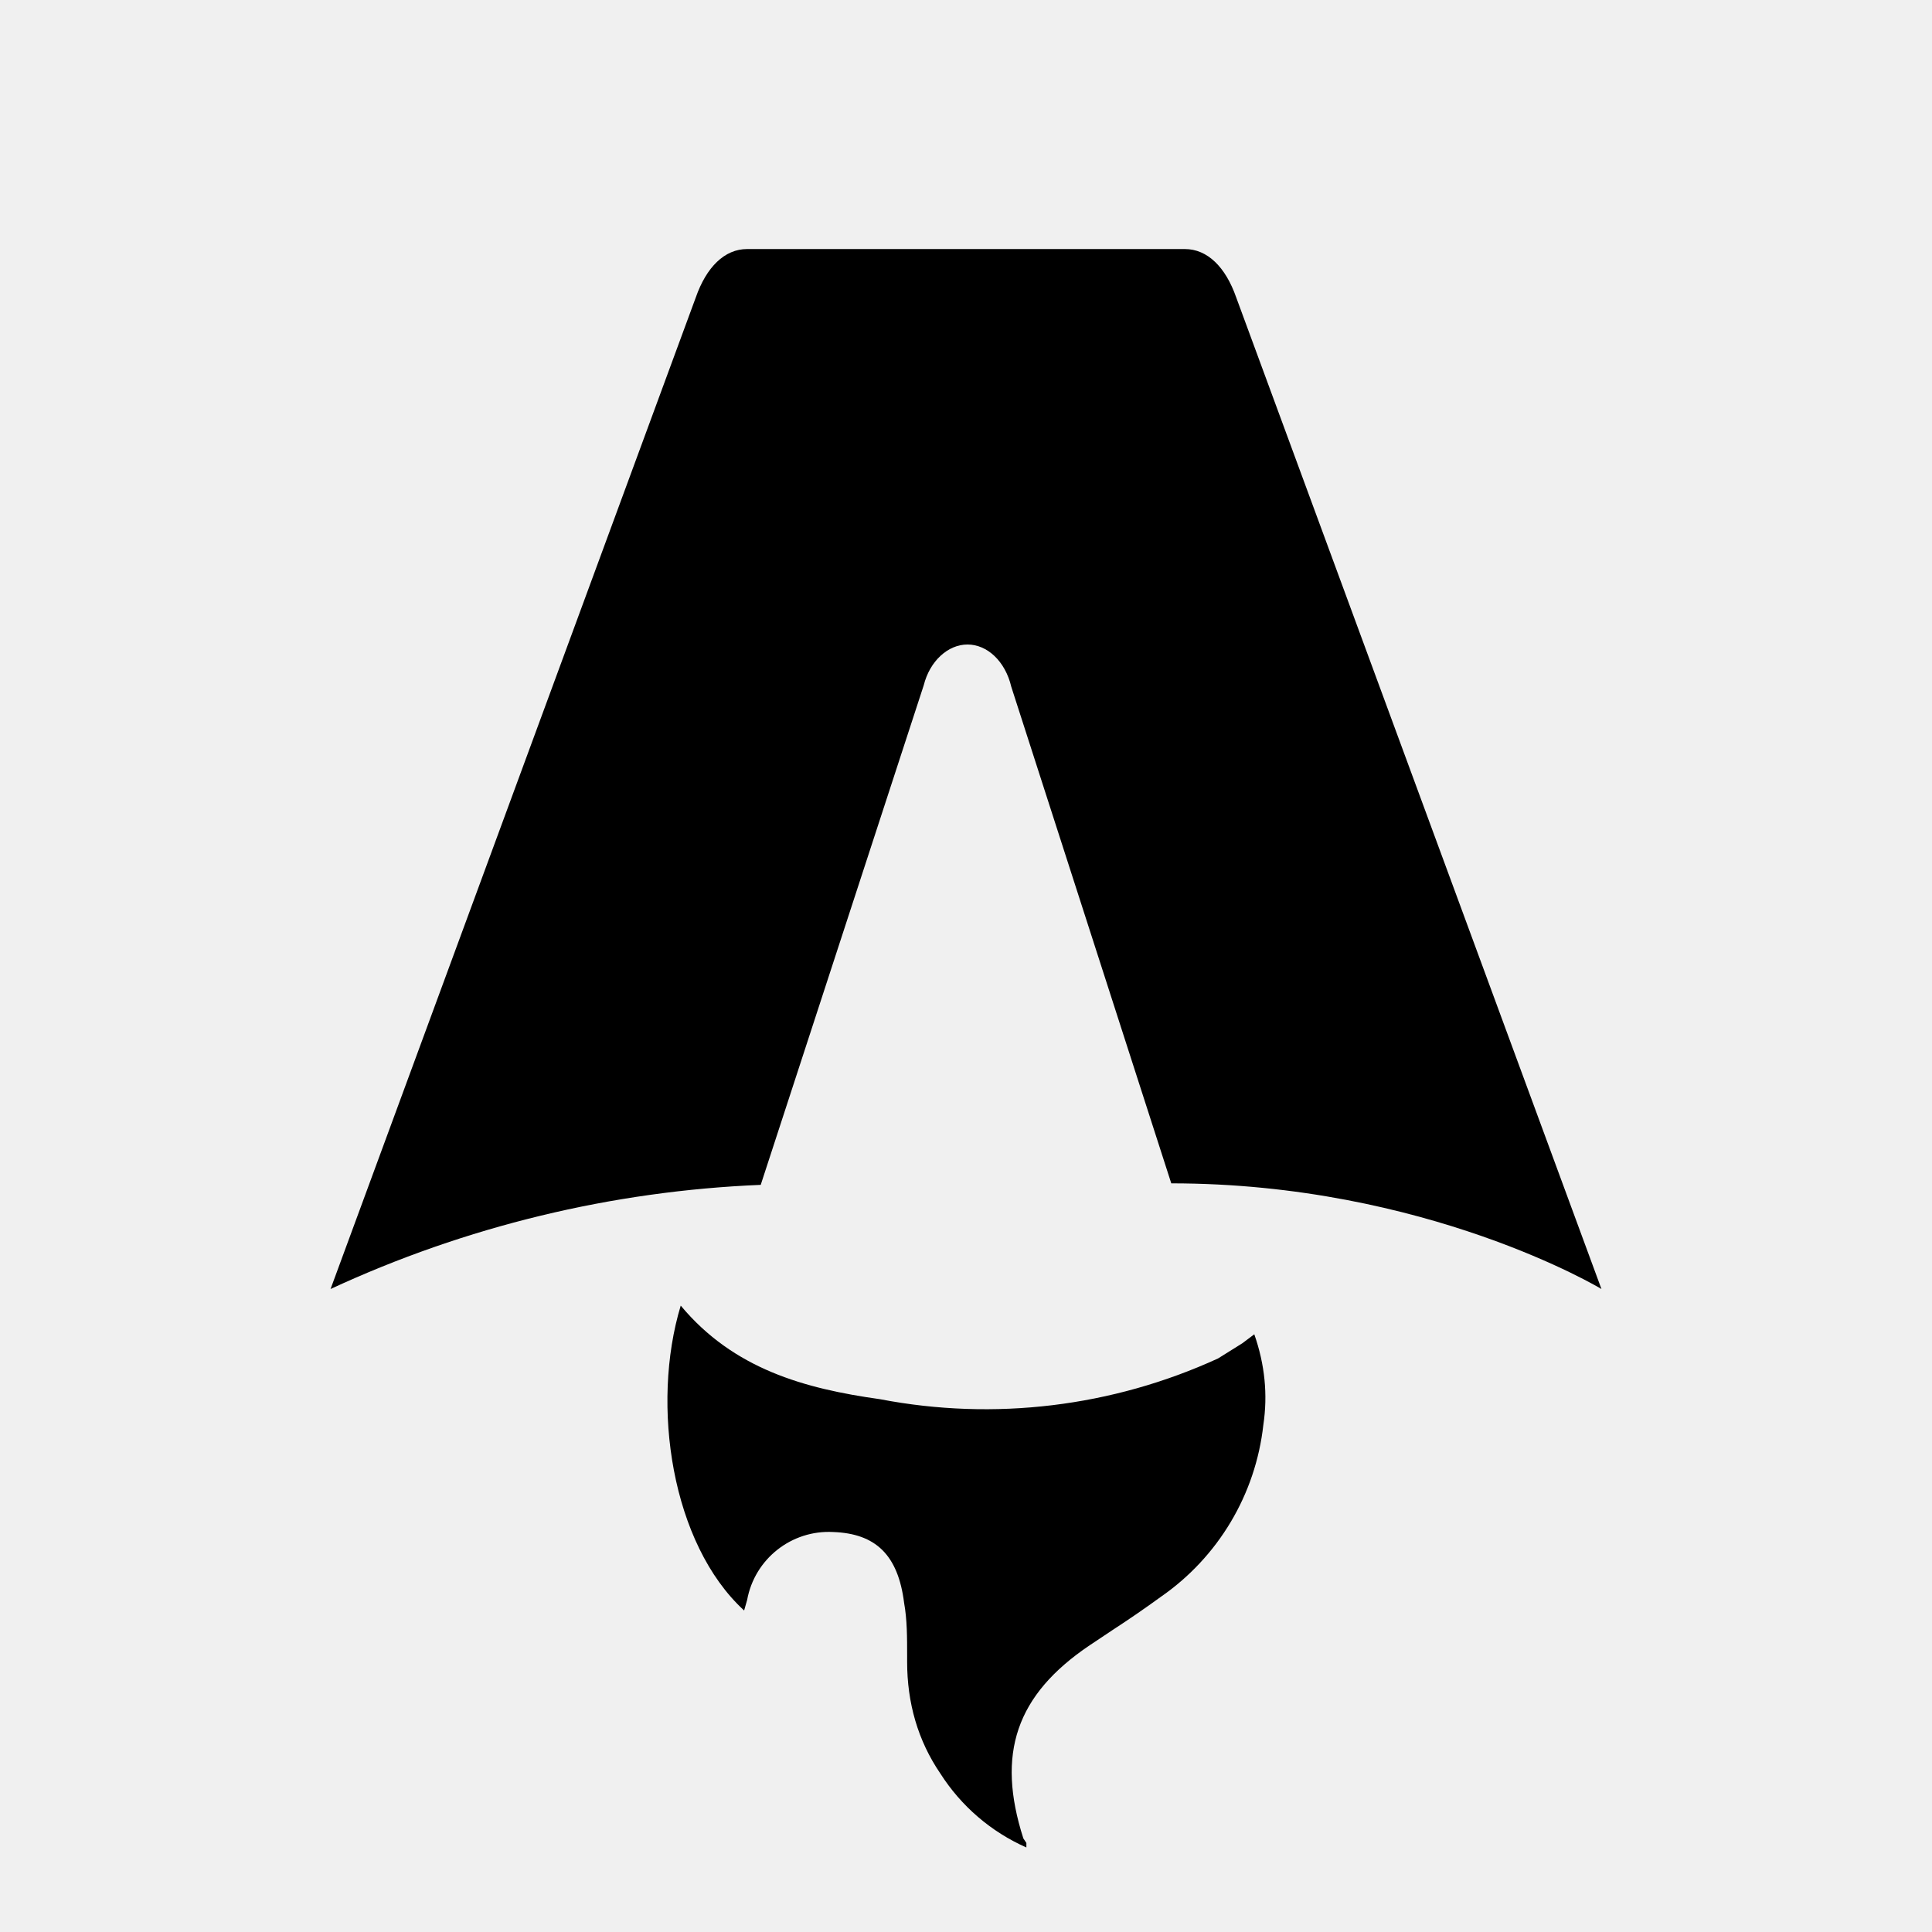
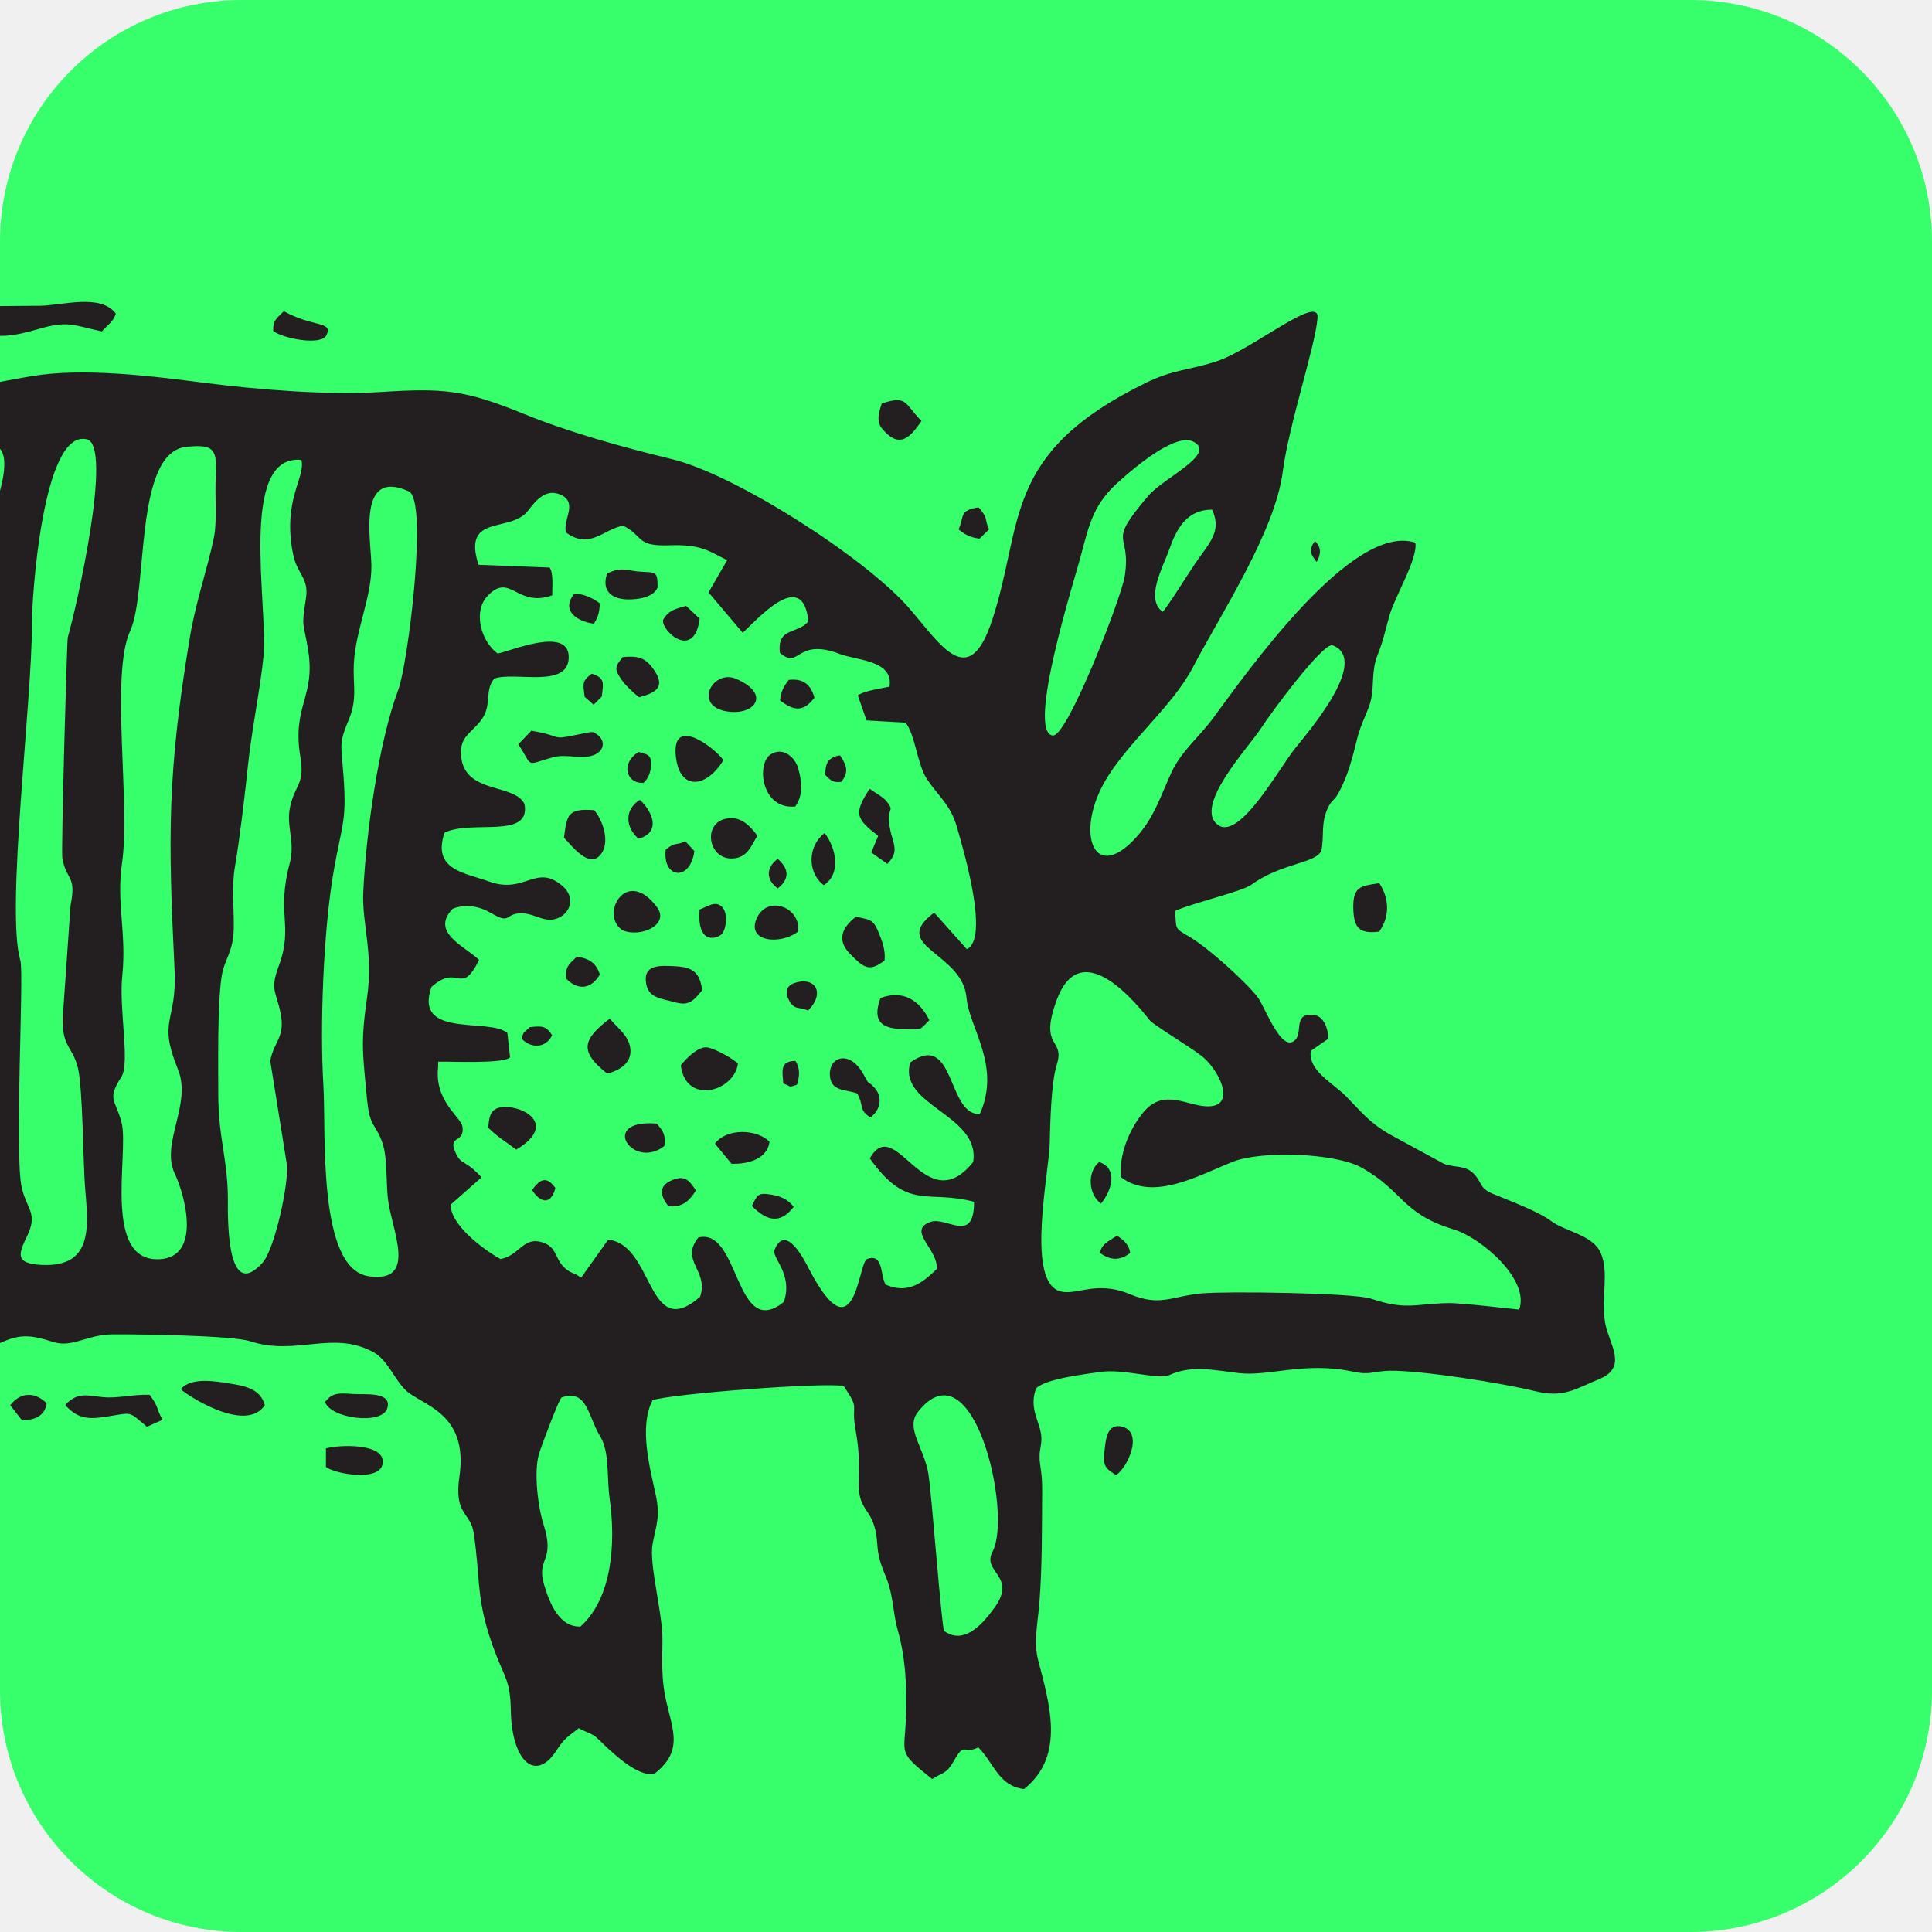
- <svg xmlns="http://www.w3.org/2000/svg" fill="none" viewBox="0 0 128 128">
-   <path d="M50.4 78.5a75.1 75.1 0 0 0-28.5 6.9l24.2-65.7c.7-2 1.9-3.2 3.4-3.2h29c1.5 0 2.7 1.2 3.4 3.2l24.2 65.7s-11.6-7-28.5-7L67 45.5c-.4-1.7-1.6-2.8-2.9-2.8-1.3 0-2.5 1.1-2.9 2.7L50.4 78.5Zm-1.1 28.2Zm-4.2-20.2c-2 6.6-.6 15.8 4.2 20.2a17.5 17.5 0 0 1 .2-.7 5.5 5.5 0 0 1 5.7-4.5c2.8.1 4.3 1.5 4.7 4.7.2 1.1.2 2.3.2 3.5v.4c0 2.7.7 5.2 2.2 7.4a13 13 0 0 0 5.7 4.9v-.3l-.2-.3c-1.8-5.6-.5-9.5 4.4-12.8l1.5-1a73 73 0 0 0 3.2-2.2 16 16 0 0 0 6.8-11.4c.3-2 .1-4-.6-6l-.8.6-1.6 1a37 37 0 0 1-22.4 2.7c-5-.7-9.7-2-13.2-6.2Z" />
-   <style>
-         path { fill: #000; }
-         @media (prefers-color-scheme: dark) {
-             path { fill: #FFF; }
-         }
-     </style>
+ <svg xmlns="http://www.w3.org/2000/svg" width="128" height="128" viewBox="0 0 128 128" fill="none">
+   <g clip-path="url(#clip0_235_2822)">
+     <rect width="128" height="128" rx="16" fill="#37FF6C" />
+     <path fill-rule="evenodd" clip-rule="evenodd" d="M-84.866 104.742C-85.874 105.074 -86.167 104.927 -86.803 104.273C-86.5 103.843 -85.404 103.062 -84.954 102.974C-84.592 103.57 -84.514 104.039 -84.866 104.732V104.742ZM-82.381 104.566C-82.86 103.98 -82.713 102.886 -82.625 102.134L-80.776 100.982C-78.575 102.916 -80.571 103.716 -81.128 104.146C-81.647 104.537 -81.725 104.781 -82.371 104.566H-82.381ZM-78.135 102.574L-78.575 100.064C-77.313 99.088 -76.305 98.072 -74.71 98.121C-74.612 98.96 -74.182 101.558 -74.661 102.3C-75.121 102.994 -77.528 102.974 -78.135 102.584V102.574ZM-70.532 95.162C-69.632 95.357 -67.862 94.79 -67.353 97.867C-66.873 100.806 -67.725 100.289 -69.916 101.158C-71.599 101.832 -72.127 99.459 -72.44 98.267C-72.665 97.398 -73.243 96.304 -71.521 95.367C-70.816 94.986 -70.963 95.064 -70.532 95.162ZM38.47 107.76C37.081 107.828 36.435 106.275 36.063 105.045C35.486 103.14 36.826 103.55 36.005 100.972C35.633 99.82 35.359 97.476 35.711 96.324C35.877 95.767 37.061 92.632 37.208 92.584C38.92 92.007 38.95 93.843 39.752 95.142C40.407 96.207 40.182 97.808 40.398 99.341C40.779 102.095 40.613 105.816 38.47 107.75V107.76ZM-67.059 93.951C-67.059 95.103 -66.629 95.24 -66.139 96.148C-65.239 97.818 -60.054 98.521 -60.406 96.06C-60.445 95.816 -61.13 94.722 -61.316 93.921C-61.512 93.072 -61.981 92.447 -62.774 92.251C-64.085 91.929 -66.228 93.218 -67.059 93.941V93.951ZM62.548 108.062C62.372 107.652 61.746 99.185 61.511 97.662C61.247 95.943 59.956 94.624 60.817 93.54C64.476 88.921 67.098 100.269 65.757 102.808C65.024 104.185 67.43 104.4 65.875 106.529C65.141 107.545 63.889 109.029 62.548 108.053V108.062ZM-12.279 91.88C-10.078 92.749 -10.322 98.99 -9.696 101.08C-9.412 102.037 -8.806 105.25 -8.894 106.099C-8.943 106.588 -11.898 108.99 -11.986 109.01C-14.294 109.517 -13.942 101.373 -14.246 99.556C-14.559 97.652 -14.539 96.5 -15.028 94.439C-15.547 92.261 -14.275 91.099 -12.289 91.89L-12.279 91.88ZM-33.217 92.378L-31.074 91.333C-30.878 91.724 -30.604 97.388 -30.418 98.746C-30.193 100.494 -29.518 104.283 -30.761 105.767L-35.212 104.517C-35.927 102.066 -36.24 102.613 -34.87 100.64C-34.224 99.713 -34.645 96.988 -35.036 95.904C-35.203 95.435 -36.338 91.763 -36.318 91.568C-36.24 90.679 -35.438 90.494 -34.498 90.669C-33.354 90.884 -33.755 91.499 -33.217 92.369V92.378ZM-57.177 87.037C-56.052 87.759 -50.847 96.304 -57.383 94.332C-63.38 92.525 -59.056 85.826 -57.177 87.037ZM-52.325 81.675C-54.917 80.865 -54.986 84.868 -54.33 86.441C-52.824 90.025 -53.792 88.882 -50.045 90.142C-45.955 91.519 -48.773 86.714 -48.861 86.167C-49.194 83.941 -50.153 82.359 -52.334 81.675H-52.325ZM74.279 78.003C76.412 79.605 79.406 77.876 81.656 76.978C83.564 76.216 88.446 76.382 90.188 77.349C93.006 78.911 92.82 80.386 96.303 81.45C98.172 82.017 101.371 84.81 100.647 86.763C100.608 86.773 96.861 86.314 95.912 86.333C93.661 86.392 93.152 86.812 90.834 86.04C89.66 85.65 81.216 85.542 79.641 85.689C77.528 85.884 76.901 86.587 74.847 85.738C72.499 84.761 71.178 85.972 70.082 85.493C68.027 84.585 69.495 77.681 69.544 75.806C69.583 74.419 69.632 71.753 70.013 70.542C70.591 68.726 68.8 69.536 70.013 66.245C71.481 62.28 74.671 65.679 76.187 67.612C76.393 67.876 78.848 69.37 79.582 69.936C80.707 70.796 81.94 73.208 80.13 73.296C78.741 73.364 77.146 72.007 75.747 73.696C74.788 74.859 74.132 76.519 74.26 78.013L74.279 78.003ZM88.28 42.748C90.824 43.735 86.587 48.588 85.785 49.604C84.748 50.903 82.126 55.678 80.707 54.663C79.005 53.442 82.762 49.477 83.554 48.237C84.122 47.338 87.674 42.514 88.29 42.758L88.28 42.748ZM-37.512 43.002C-37.316 42.748 -36.416 41.889 -36.103 41.635C-35.066 40.766 -35.496 40.756 -34.146 41.049C-33.989 43.061 -35.232 43.198 -35.927 44.751C-36.788 46.665 -37.404 46.665 -39.273 47.055L-39.987 46.294C-39.694 45.776 -37.981 43.627 -37.502 42.993L-37.512 43.002ZM12.347 29.604C14.235 29.408 14.392 29.799 14.294 31.635C14.226 32.846 14.392 34.506 14.177 35.58C13.756 37.66 12.993 39.78 12.592 42.143C11.075 51.245 11.134 55.415 11.564 64.224C11.741 67.778 10.42 67.485 11.789 70.845C12.729 73.15 10.625 75.737 11.574 77.749C12.288 79.253 13.325 83.257 10.606 83.423C6.751 83.667 8.551 76.421 8.062 74.409C7.68 72.847 7.044 72.896 8.042 71.343C8.629 70.425 7.866 66.821 8.101 64.644C8.394 61.841 7.7 59.8 8.081 57.202C8.659 53.286 7.299 44.682 8.619 41.811C9.842 39.145 8.844 29.975 12.347 29.604ZM79.191 37.319C78.868 37.787 77.263 40.346 77.029 40.532C75.845 39.682 77.068 37.533 77.449 36.45C77.939 35.043 78.614 33.764 80.306 33.764C80.981 35.229 80.091 35.99 79.191 37.319ZM46.943 39.243L48.176 37.114C46.943 36.508 46.493 36.049 44.292 36.127C42.129 36.205 42.638 35.502 41.288 34.828C40.016 35.033 39.087 36.44 37.511 35.287C37.228 34.535 38.304 33.354 37.208 32.807C36.181 32.299 35.515 33.149 34.977 33.842C33.803 35.346 30.614 33.998 31.7 37.416L36.406 37.602C36.69 37.934 36.572 38.969 36.592 39.438C34.224 40.297 33.813 37.875 32.297 39.487C31.357 40.473 31.807 42.416 32.962 43.295C33.676 43.208 37.776 41.391 37.678 43.608C37.59 45.62 34.116 44.477 32.747 44.956C32.042 45.815 32.678 46.733 31.797 47.817C31.122 48.637 30.408 48.872 30.555 50.17C30.849 52.622 34.097 51.889 34.752 53.276C35.183 55.63 31.23 54.282 29.449 55.171C28.618 57.661 30.809 57.817 32.404 58.403C34.782 59.272 35.525 57.163 37.296 58.725C38.03 59.37 37.883 60.337 37.11 60.757C36.2 61.255 35.545 60.561 34.654 60.513C33.412 60.444 33.911 61.303 32.57 60.513C31.778 60.044 30.878 59.858 29.988 60.21C28.491 61.792 30.799 62.681 31.739 63.599C30.516 66.069 30.398 63.774 28.588 65.386C27.375 68.833 32.453 67.397 33.617 68.442L33.793 70.054C33.343 70.493 29.851 70.317 29.029 70.337V70.669C28.755 72.974 30.555 73.989 30.643 74.663C30.79 75.806 29.586 75.142 30.222 76.45C30.604 77.222 30.77 76.773 31.905 78.003L29.87 79.8C29.782 81.089 32.013 82.788 33.157 83.413C34.459 83.189 34.674 81.792 36.093 82.368C37.13 82.788 36.65 83.911 38.196 84.448L38.499 84.654L40.29 82.134C43.352 82.437 42.853 88.98 46.385 85.913C46.972 84.165 45.025 83.531 46.268 81.987C49.037 81.304 48.675 88.863 51.933 86.255C52.559 84.39 51.111 83.335 51.316 82.808C52.05 80.972 53.332 83.56 53.616 84.107C56.639 89.888 56.835 83.843 57.422 83.423C58.576 82.974 58.302 84.585 58.684 85.113C60.063 85.708 61.022 85.113 62.059 84.077C62.186 82.779 60.034 81.519 61.658 80.952C62.724 80.581 64.534 82.466 64.534 79.624C61.472 78.794 60.122 80.278 57.627 76.743C59.359 73.696 61.296 80.943 64.476 76.987C64.965 73.833 59.457 73.257 60.308 70.386C63.292 68.276 62.744 73.911 64.916 73.804C66.344 70.601 64.212 68.12 64.035 66.108C63.771 63.061 58.86 62.729 61.893 60.464L64.055 62.886C65.581 62.173 63.81 56.235 63.4 54.8C62.979 53.315 62.177 52.768 61.404 51.606C60.778 50.659 60.631 48.657 59.995 47.876L57.412 47.729L56.834 46.079C57.226 45.766 58.39 45.61 58.928 45.493C59.222 43.745 56.756 43.754 55.66 43.334C52.706 42.202 52.999 44.418 51.669 43.246C51.483 41.547 52.794 42.045 53.557 41.176C53.195 37.475 50.035 41.215 49.203 41.918L46.953 39.262L46.943 39.243ZM-16.525 51.811C-15.586 53.296 -16.251 53.628 -16.613 55.073C-16.897 56.225 -16.3 57.485 -16.241 58.716C-16.163 60.464 -18.326 64.644 -18.316 65.063C-18.286 66.206 -16.985 66.274 -17.298 68.296C-17.582 70.093 -18.394 69.829 -19.049 70.972C-20.879 74.126 -13.874 82.193 -24.577 80.962C-27.297 80.65 -29.548 81.997 -31.73 81.031C-37.267 78.56 -45.084 83.111 -28.745 83.072C-25.507 83.072 -21.368 83.306 -18.169 83.765C-18.688 84.536 -20.879 86.353 -21.799 86.304C-22.533 86.265 -23.12 85.659 -24.059 85.464C-25.292 85.22 -25.614 85.679 -26.837 85.659C-28.98 85.62 -30.154 85.845 -32.365 85.454C-38.187 84.429 -43.108 87.115 -45.721 80.63C-46.444 78.833 -46.131 76.109 -46.415 75.63C-47.266 74.214 -48.832 74.136 -46.366 71.724L-44.047 71.45C-43.049 69.224 -46.141 69.37 -46.669 68.94C-47.824 67.495 -46.347 65.835 -44.879 65.405C-43.676 65.054 -41.504 67.007 -40.897 64.546C-41.093 61.714 -45.74 63.784 -44.595 60.337L-42.893 59.848C-42.668 56.508 -43.431 57.251 -39.889 57.026C-38.93 54.633 -41.924 55.786 -43.773 53.217L-41.239 51.401L-41.328 49.282C-38.999 47.28 -38.343 50.464 -35.359 47.397C-34.43 46.44 -33.608 43.833 -32.033 42.026L-29.694 42.797C-29.225 42.446 -29.176 41.635 -29.009 41.088C-30.595 39.956 -32.297 41.186 -32.581 38.92C-30.164 35.072 -25.918 40.014 -24.108 38.207C-24.372 36.606 -27.297 36.625 -25.996 35.327C-24.861 34.194 -22.611 34.936 -21.28 34.447C-19.94 33.959 -19.558 32.641 -17.602 32.504C-14.431 32.27 -17.102 34.828 -17.142 35.229C-15.713 36.908 -14.862 35.375 -14.529 39.692C-14.216 43.657 -16.848 42.065 -17.963 43.168C-18.756 45.112 -16.476 45.18 -15.801 46.059C-15.684 47.387 -17.533 50.18 -16.506 51.811H-16.525ZM24.342 73.013C24.489 74.673 24.968 74.546 25.36 75.796C25.673 76.782 25.575 78.335 25.702 79.439C25.927 81.45 27.737 85.034 24.43 84.556C21.006 84.058 21.612 74.986 21.427 71.939C21.182 67.964 21.427 61.606 22.111 57.69C22.669 54.497 23.021 54.419 22.718 50.913C22.581 49.292 22.493 49.135 23.119 47.651C23.687 46.294 23.374 45.395 23.442 43.979C23.55 41.752 24.645 39.506 24.606 37.436C24.567 35.688 23.667 31.01 27.082 32.553C28.383 33.139 27.023 44.018 26.387 45.698C25.076 49.194 24.244 55.268 24.068 59.096C23.97 61.245 24.753 63.1 24.313 66.128C23.863 69.233 24.058 69.917 24.332 73.013H24.342ZM-9.774 53.188C-10.058 51.44 -9.54 51.206 -9.285 49.731C-9.06 48.462 -9.735 47.602 -9.608 46.294C-9.5 45.19 -8.953 44.223 -8.688 43.178C-8.277 41.538 -9.236 41.42 -9.275 40.151C-9.295 39.36 -8.454 38.266 -8.15 37.367C-7.446 35.258 -6.526 32.817 -7.426 30.649C-9.099 30.57 -11.173 33.178 -11.271 34.78C-11.428 37.407 -10.704 39.809 -11.32 42.524C-12.034 45.639 -12.22 53.491 -12.426 57.143C-12.592 60.083 -11.898 61.938 -12.67 64.878C-13.189 66.86 -12.269 76.333 -12.455 80.103C-12.514 81.294 -14.138 86.138 -10.586 82.32C-7.798 79.331 -9.725 73.921 -9.559 72.603C-9.373 71.196 -9.07 70.767 -9.266 69.185C-9.403 68.071 -10.293 66.792 -10.136 66.05C-9.843 64.673 -8.786 65.102 -9.608 63.335C-10.342 61.782 -9.872 58.53 -9.461 56.821C-9.109 55.366 -9.559 54.565 -9.784 53.178L-9.774 53.188ZM-2.143 70.894C-2.319 72.886 -2.446 76.323 -2.28 78.286C-2.084 80.64 -1.253 84.253 -4.853 83.286C-6.898 82.74 -5.704 78.989 -5.998 77.017C-6.467 73.921 -5.567 59.848 -5.88 54.38C-6.252 47.993 -5.929 46.215 -5.088 40.063C-4.745 37.533 -3.924 36.391 -3.209 34.145C-2.798 32.846 -3.092 31.703 -2.818 30.58C-2.505 29.32 -0.802 29.106 -0.127 29.613C1.125 30.57 -0.861 34.731 -0.979 35.864C-1.213 38.315 -1.624 40.561 -1.84 42.788C-2.104 45.434 -1.546 47.387 -2.251 50.17C-2.896 52.739 -2.231 55.014 -2.828 57.553C-4.149 63.208 -1.311 61.509 -2.133 70.894H-2.143ZM20.272 39.623C19.959 41.664 20.086 41.078 20.409 43.032C20.928 46.186 19.333 46.733 19.9 50.151C20.204 51.987 19.548 51.958 19.225 53.432C18.932 54.751 19.577 55.766 19.196 57.192C18.296 60.542 19.45 61.343 18.472 63.989C17.875 65.591 18.286 65.63 18.589 67.124C18.912 68.745 18.139 68.989 17.904 70.288C17.904 70.317 18.902 76.46 19 77.124C19.166 78.306 18.208 82.759 17.396 83.657C14.911 86.421 15.106 80.308 15.096 79.341C15.077 76.734 14.46 75.415 14.46 72.417C14.46 70.395 14.402 66.733 14.666 64.809C14.842 63.491 15.458 63.179 15.488 61.479C15.507 60.122 15.331 58.764 15.566 57.417C15.879 55.59 16.221 52.71 16.417 50.805C16.681 48.305 17.229 45.737 17.454 43.52C17.787 40.219 15.762 30.043 19.969 30.473C20.262 31.645 18.687 33.119 19.421 36.733C19.685 38.041 20.477 38.305 20.272 39.623ZM5.146 70.708C4.823 69.37 4.129 69.38 4.148 67.534L4.676 59.966C5.078 58.003 4.412 58.364 4.129 56.88C4.041 56.44 4.432 42.436 4.491 42.221C4.999 40.502 7.524 29.526 5.753 29.106C2.808 28.393 2.094 39.78 2.113 41.391C2.142 46.303 0.362 60.366 1.35 63.638C1.604 64.477 0.939 76.597 1.448 78.716C1.79 80.142 2.524 80.396 1.79 81.909C1.223 83.081 0.978 83.716 2.759 83.804C6.32 83.98 5.811 81.021 5.626 78.53C5.498 76.792 5.489 72.124 5.156 70.708H5.146ZM69.759 48.725C70.718 48.833 74.299 39.575 74.514 38.188C74.993 35.141 73.203 36.215 76.079 32.846C77.087 31.654 80.619 30.092 79.083 29.272C77.87 28.627 75.072 31.069 74.201 31.84C72.479 33.354 72.195 34.584 71.599 36.86C71.217 38.315 67.969 48.54 69.759 48.735V48.725ZM-77.763 107.33C-76.432 106.851 -75.6 106.783 -74.221 106.187C-73.634 105.933 -73.086 105.855 -72.489 105.67C-71.844 105.474 -71.393 105.133 -70.787 104.937C-70.161 104.742 -69.583 104.752 -68.938 104.527C-68.243 104.283 -67.92 104.029 -67.137 103.902C-64.868 103.541 -65.689 103.951 -63.605 102.935C-63.018 102.652 -60.631 101.783 -60.338 101.529C-59.584 100.894 -58.381 100.064 -57.412 99.781C-56.434 99.488 -56.698 99.576 -55.886 99.058C-55.211 98.638 -54.81 98.775 -54.144 98.375L-49.928 95.835C-49.027 95.435 -45.593 93.912 -44.869 93.785C-44.145 93.668 -43.509 93.658 -42.785 93.619C-41.562 93.54 -42.061 93.355 -41.2 92.788C-39.899 93.003 -39.938 93.902 -39.752 95.064C-39.557 96.285 -39.243 97.173 -39.028 98.326C-38.578 100.777 -38.666 102.652 -37.942 105.201L-36.905 111.949C-36.905 113.219 -37.023 114.596 -36.788 115.816C-36.621 116.695 -36.739 116.5 -36.113 117.047C-35.389 117.682 -34.087 119.547 -32.737 117.144C-32.473 116.686 -32.444 116.187 -32.268 115.709C-31.798 114.469 -31.035 112.271 -29.332 113.033C-28.256 113.521 -28.481 115.064 -28.393 116.08C-28.305 117.008 -27.855 118.189 -26.73 118.131C-25.644 118.082 -24.294 118.033 -24.274 116.607C-24.255 115.728 -24.587 114.195 -24.949 113.326C-25.38 112.262 -25.448 111.148 -25.644 110.035C-26.495 105.211 -25.722 100.191 -26.789 95.425C-27.121 93.96 -27.376 94.175 -26.446 92.798C-26.231 92.486 -24.744 90.972 -24.44 90.816C-23.942 90.562 -21.231 90.533 -20.674 90.699C-19.656 91.001 -19.793 92.701 -19.588 93.589C-19.079 95.718 -18.57 97.838 -18.179 99.976C-17.973 101.08 -17.582 101.949 -17.406 103.179C-17.005 105.972 -17.054 104.566 -16.496 106.256C-15.938 107.945 -15.39 111.207 -15.244 112.965C-15.136 114.273 -14.754 114.976 -14.48 116.187C-14.304 116.988 -14.099 118.873 -12.798 118.521C-11.536 118.18 -10.616 114.068 -9.207 115.601L-5.646 119C-4.334 118.414 -4.158 118.521 -3.963 116.783C-3.806 115.338 -3.855 114.918 -4.295 113.473C-5.225 110.367 -4.54 108.98 -4.863 106.08C-4.99 104.908 -5.088 103.629 -5.225 102.466C-5.362 101.353 -5.646 100.211 -5.802 99.068C-6.164 96.48 -5.949 94.703 -6.761 92.056C-5.381 90.171 -2.339 90.162 -0.294 89.126C1.213 88.365 1.927 88.394 3.532 88.912C4.804 89.312 5.733 88.423 7.475 88.404C9.079 88.394 15.4 88.472 16.574 88.863C19.626 89.859 21.994 88.121 24.704 89.566C25.683 90.083 26.093 91.333 26.857 92.085C27.884 93.111 31.064 93.531 30.438 97.828C30.066 100.396 31.171 100.152 31.387 101.578C31.866 104.791 31.484 106.08 32.864 109.625C33.471 111.187 33.813 111.441 33.842 113.316C33.901 116.656 35.457 118.131 36.856 115.992C37.423 115.123 37.55 115.133 38.343 114.498C38.793 114.762 39.194 114.801 39.595 115.182C40.417 115.982 42.286 117.838 43.382 117.496C45.466 115.865 44.399 114.332 44.027 112.144C43.822 110.943 43.881 109.879 43.89 108.658C43.9 106.822 42.99 103.648 43.235 102.3C43.47 101.031 43.754 100.513 43.45 99.068C43.059 97.232 42.315 94.537 43.235 92.769C44.399 92.349 54.721 91.558 55.905 91.832C57.03 93.54 56.355 92.867 56.678 94.693C56.942 96.207 56.913 96.773 56.893 98.277C56.874 100.005 57.647 99.908 57.989 101.343C58.155 102.047 58.077 102.447 58.243 103.17C58.39 103.795 58.576 104.146 58.782 104.703C59.193 105.826 59.163 106.89 59.476 107.994C60.005 109.879 60.083 111.715 60.024 113.687C59.946 116.314 59.408 115.982 61.756 117.867C62.539 117.369 62.685 117.555 63.194 116.666C63.957 115.328 63.781 116.275 64.818 115.768C65.904 116.881 66.149 118.316 67.841 118.531C70.62 116.334 69.514 112.828 68.771 109.957C68.468 108.775 68.771 107.379 68.859 106.217C69.055 103.765 69.025 101.275 69.045 98.785C69.045 97.994 69.016 97.75 68.908 97.007C68.79 96.148 68.996 95.914 68.996 95.318C68.996 94.283 68.115 93.394 68.644 91.988C69.27 91.343 71.902 91.04 72.919 90.894C74.426 90.669 76.764 91.431 77.459 91.109C78.946 90.415 80.463 90.787 82.077 90.972C84.073 91.207 86.441 90.191 89.63 90.874C90.824 91.128 90.961 90.835 92.096 90.816C94.17 90.787 99.59 91.646 101.684 92.163C103.563 92.632 104.306 92.056 105.989 91.353C107.877 90.562 106.586 89.009 106.351 87.681C106.048 86.001 106.635 84.282 106.038 82.984C105.5 81.802 103.68 81.587 102.76 80.894C101.929 80.269 100.011 79.546 98.984 79.126C97.996 78.726 98.25 78.442 97.692 77.817C97.115 77.163 96.391 77.388 95.647 77.095L92.057 75.142C90.707 74.36 90.227 73.696 89.19 72.642C88.319 71.753 86.656 70.942 86.842 69.624L88.006 68.814C88.016 68.218 87.713 67.339 87.096 67.251C85.658 67.046 86.323 68.335 85.834 68.872C84.914 69.878 83.809 66.684 83.32 66.059C82.508 65.014 80.013 62.768 78.819 62.075C77.723 61.44 77.978 61.567 77.841 60.356C78.956 59.848 82.292 59.057 82.889 58.628C84.934 57.143 87.165 57.231 87.546 56.352C87.742 55.395 87.488 54.546 87.987 53.501C88.212 53.022 88.397 53.042 88.642 52.602C89.288 51.479 89.62 50.151 89.933 48.872C90.168 47.924 90.697 47.026 90.844 46.313C91.039 45.385 90.863 44.428 91.254 43.432C91.704 42.289 91.734 41.889 92.057 40.776C92.419 39.506 93.955 36.996 93.769 35.952C89.562 34.575 82.508 44.702 80.345 47.612C79.416 48.862 78.271 49.76 77.616 51.167C76.862 52.788 76.461 54.223 75.179 55.581C72.362 58.579 71.188 54.975 73.369 51.489C74.954 48.959 77.704 46.743 79.025 44.223C80.923 40.61 84.464 35.229 84.983 31.274C85.394 28.1 87.155 22.904 87.292 21.049C87.409 19.457 82.997 23.139 80.629 23.93C78.868 24.516 77.753 24.467 75.933 25.356C66.344 30.043 67.851 34.643 65.738 41.069C64.172 45.844 62.343 42.719 60.22 40.278C57.343 36.967 48.724 31.43 44.497 30.414C41.278 29.633 37.727 28.656 34.664 27.406C30.79 25.824 29.4 25.707 25.223 25.971C21.71 26.195 17.082 25.815 13.55 25.365C10.067 24.916 5.518 24.34 2.074 24.926C-3.063 25.795 -3.659 26.313 -9.363 26.43C-13.884 26.518 -16.33 27.582 -20.546 28.256C-25.38 29.027 -25.859 29.057 -30.017 31.606C-32.757 33.285 -35.193 34.614 -37.522 36.918C-44.683 44.018 -44.272 42.153 -48.078 52.163C-49.331 55.454 -50.241 58.803 -50.759 62.29C-51.62 68.14 -52.491 68.247 -53.342 72.339C-54.105 76.03 -53.743 78.394 -57.539 80.445C-61.561 82.622 -61.551 83.423 -64.545 86.421C-66.883 88.765 -69.74 89.537 -72.421 91.373C-81.657 97.701 -77.547 96.08 -88.799 100.64C-92.761 102.242 -93.955 102.447 -96 106.431C-92.429 109.791 -90.061 109.361 -85.433 108.853C-83.888 108.687 -83.046 108.199 -81.657 107.955C-80.111 107.681 -79.367 107.935 -77.753 107.359L-77.763 107.33ZM-65.582 105.299C-66.423 105.777 -67.206 105.65 -68.077 105.924C-69.016 106.217 -69.221 106.568 -70.366 106.754C-71.697 106.969 -71.57 107.398 -72.558 107.681C-73.076 107.838 -73.291 107.74 -73.82 107.984C-74.338 108.228 -74.201 108.375 -74.73 108.629C-75.317 108.902 -76.207 109.107 -77.009 109.469C-77.831 109.84 -78.731 109.732 -79.592 110.006C-80.082 110.162 -81.265 110.943 -81.588 111.305L-81.07 111.92C-79.778 111.666 -79.954 111.724 -78.751 111.197C-77.763 110.758 -77.215 111.07 -76.276 110.553C-74.25 109.449 -75.16 110.162 -73.986 109.722C-72.978 109.342 -73.34 108.971 -71.765 108.834C-70.258 108.697 -70.572 108.443 -69.437 108.043C-68.311 107.652 -68.321 107.945 -67.118 107.232C-66.139 106.646 -65.435 106.929 -64.555 106.685C-64.124 106.558 -63.508 105.963 -63.331 105.65C-63.009 105.074 -63.331 105.65 -63.224 105.142C-63.987 104.498 -64.848 104.869 -65.601 105.299H-65.582ZM-44.409 96.949C-45.075 96.265 -45.74 96.578 -46.581 96.754C-48.147 97.095 -50.006 98.58 -50.231 98.658C-51.18 99.009 -51.151 98.589 -52.217 99.273C-53.147 99.869 -53.469 99.537 -54.438 99.83C-55.446 100.132 -54.849 100.328 -56.258 100.611C-57.745 100.904 -57.148 101.099 -58.068 101.578C-58.714 101.91 -59.516 101.675 -59.985 102.261C-59.496 103.004 -58.714 102.906 -57.784 102.73C-56.815 102.554 -54.751 101.412 -54.017 100.953C-53.352 100.533 -52.667 100.757 -51.904 100.289C-50.642 99.517 -51.268 99.82 -49.771 99.654C-48.685 99.537 -48.842 99.107 -47.873 98.775C-46.924 98.453 -44.644 98.218 -44.429 96.959L-44.409 96.949ZM7.68 20.775C7.484 21.352 7.171 21.479 6.751 21.957C4.853 21.557 4.54 21.205 2.475 21.82C1.233 22.182 -0.548 22.611 -1.673 21.752C-0.959 20.062 -2.299 20.316 2.632 20.258C4.138 20.238 6.672 19.428 7.68 20.785V20.775ZM-32.59 59.468C-32.972 58.686 -32.463 58.53 -33.041 57.573C-33.373 57.007 -33.794 56.694 -34.166 56.235C-35.105 56.733 -35.712 56.235 -35.995 58.003C-36.308 59.878 -35.506 62.309 -32.59 59.458V59.468ZM-36.083 67.3C-35.829 67.124 -35.623 66.968 -35.389 66.733C-34.322 65.62 -34.44 66.421 -33.138 65.864C-30.418 64.702 -32.003 62.407 -33.901 63.716C-34.361 64.038 -34.097 63.774 -34.43 64.224C-35.946 66.255 -36.807 65.005 -37.032 66.782L-36.074 67.29L-36.083 67.3ZM-59.477 76.265C-60.122 76.187 -60.161 76.196 -60.621 75.728C-58.674 72.925 -58.85 71.255 -57.353 71.118C-56.179 72.905 -58.087 74.888 -59.477 76.265ZM-30.996 28.725C-31.632 28.363 -32.326 28.188 -33.089 28.539C-33.569 28.764 -33.5 28.842 -33.804 29.047C-35.858 30.463 -36.719 30.473 -36.729 32.192C-35.545 32.739 -35.164 30.932 -33.853 30.561C-33.627 30.492 -31.446 30.365 -31.006 28.725H-30.996ZM17.552 93.091C16.261 95.054 12.181 92.3 11.985 92.037C12.66 91.207 14.363 91.529 15.175 91.656C16.173 91.812 17.249 91.988 17.542 93.091H17.552ZM10.772 94.068L9.735 94.527C8.502 93.511 8.835 93.57 7.201 93.834C5.997 94.029 5.205 94.087 4.324 93.091C5.107 92.203 5.802 92.466 6.809 92.564C7.817 92.662 8.727 92.378 9.911 92.408C10.566 93.277 10.312 93.257 10.772 94.068ZM34.331 49.321L35.202 48.413C37.355 48.774 36.455 49.038 38.089 48.706C39.38 48.442 39.243 48.442 39.566 48.667C40.016 48.979 40.075 49.536 39.625 49.868C38.861 50.444 37.609 49.897 36.631 50.17C34.733 50.708 35.359 50.864 34.341 49.311L34.331 49.321ZM-21.427 42.231C-22.278 41.166 -25.125 41.469 -25.38 41.596C-26.534 42.211 -26.211 44.106 -24.91 44.487C-24.206 43.891 -24.48 43.208 -23.482 42.973C-22.435 42.729 -22.229 43.227 -21.427 42.221V42.231ZM-17.347 37.944C-18.198 37.299 -19.764 37.533 -20.801 37.495C-21.867 37.455 -23.12 38.032 -22.043 39.34C-21.134 39.643 -20.889 38.608 -19.597 38.637C-19.059 39.194 -19.049 39.711 -18.071 39.418C-17.396 39.213 -17.298 38.539 -17.347 37.944ZM-35.027 53.432C-33.236 51.118 -36.66 50.444 -38.608 52.319C-38.255 53.042 -38.324 53.559 -37.345 53.706C-37.228 53.725 -35.457 53.481 -35.036 53.432H-35.027ZM48.89 70.464C48.655 72.31 45.436 73.247 45.104 70.581C45.475 70.112 46.229 69.341 46.826 69.39C47.276 69.429 48.469 70.064 48.89 70.464ZM46.522 65.6C45.877 66.411 45.583 66.645 44.673 66.391C43.744 66.128 42.853 66.128 42.785 64.956C42.716 63.882 43.793 63.97 44.771 64.018C45.906 64.087 46.366 64.429 46.522 65.61V65.6ZM52.706 53.432C50.446 53.667 50.113 50.649 51.023 50.005C51.815 49.448 52.667 50.122 52.882 50.903C53.126 51.762 53.224 52.69 52.696 53.422L52.706 53.432ZM40.241 71.138C38.353 69.653 38.597 68.862 40.398 67.485C40.887 68.091 41.65 68.589 41.758 69.448C41.885 70.405 41.082 70.903 40.241 71.128V71.138ZM37.365 55.503C37.56 53.999 37.59 53.54 39.37 53.676C39.957 54.38 40.447 55.835 39.781 56.636C39.018 57.563 37.893 56.04 37.365 55.503ZM58.605 63.638C57.578 64.429 57.206 64.097 56.336 63.218C55.386 62.261 55.807 61.44 56.717 60.727C57.49 60.942 57.823 60.815 58.185 61.714C58.449 62.349 58.674 62.934 58.605 63.638ZM47.931 50.356C46.845 52.163 45.055 52.465 44.781 50.151C44.458 47.397 47.207 49.409 47.931 50.356ZM58.782 57.231L57.725 56.479L58.185 55.376C56.698 54.253 56.551 53.882 57.617 52.26C57.95 52.505 58.478 52.778 58.723 53.071C59.281 53.755 58.821 53.491 58.899 54.438C59.007 55.786 59.74 56.284 58.782 57.241V57.231ZM41.268 61.645C39.683 60.678 41.464 57.339 43.528 60.102C44.38 61.245 42.491 62.134 41.268 61.645ZM-24.734 53.305C-25.272 51.313 -26.828 51.831 -27.17 52.085C-28.109 52.758 -27.561 57.026 -24.734 53.305ZM57.666 74.038C56.854 73.481 57.285 73.364 56.795 72.446C56.032 72.163 55.064 72.329 54.985 71.284C54.878 69.976 56.316 69.536 57.206 71.177C57.666 72.017 57.402 71.499 57.911 72.036C58.517 72.681 58.331 73.54 57.666 74.038ZM34.204 76.167C33.52 75.64 32.952 75.327 32.345 74.712C32.404 74.214 32.394 73.579 33.03 73.394C34.263 73.052 37.198 74.36 34.204 76.167ZM-63.694 75.073C-64.789 73.95 -64.271 73.403 -63.508 72.397C-63.058 71.812 -62.108 70.689 -61.541 70.249C-60.876 71.372 -61.629 71.929 -62.138 72.905C-62.275 73.169 -63.429 74.878 -63.694 75.073ZM21.593 97.193V95.962C22.444 95.709 25.653 95.582 25.34 97.027C25.096 98.15 22.248 97.671 21.593 97.193ZM50.181 55.366C49.771 56.04 49.545 56.733 48.704 56.86C46.855 57.143 46.405 54.233 48.44 54.204C49.193 54.194 49.722 54.76 50.181 55.366ZM91.372 61.724C90.07 61.88 89.699 61.499 89.66 60.21C89.62 58.667 90.207 58.706 91.382 58.511C92.027 59.487 92.115 60.698 91.372 61.724ZM61.57 67.593C60.895 68.267 61.12 68.198 60.044 68.188C58.439 68.188 57.754 67.73 58.331 66.118C59.838 65.571 60.895 66.245 61.57 67.583V67.593ZM-28.951 70.259C-29.606 70.571 -30.233 70.737 -30.643 71.45C-31.015 72.085 -31.23 73.081 -30.233 73.286C-29.538 73.433 -27.102 72.388 -28.951 70.249V70.259ZM43.568 38.92C43.264 39.702 41.846 39.75 41.356 39.702C40.339 39.594 39.889 38.989 40.221 38.002C41.122 37.553 41.415 37.768 42.217 37.856C43.382 37.983 43.577 37.69 43.568 38.93V38.92ZM48.773 44.975C51.121 45.991 49.996 47.426 48.166 47.133C45.877 46.762 47.246 44.311 48.773 44.975ZM-21.926 64.917C-22.65 65.63 -22.64 65.747 -22.376 66.821C-22.19 67.544 -21.926 68.218 -20.977 67.974C-20.224 67.778 -20.321 66.587 -20.419 65.913C-20.556 64.956 -21.251 65.015 -21.936 64.917H-21.926ZM50.984 75.64C50.837 76.812 49.516 77.134 48.469 77.105L47.364 75.767C48.166 74.712 50.162 74.81 50.984 75.64ZM-41.67 75.532C-45.006 73.872 -44.771 77.876 -42.12 77.622C-41.171 77.026 -41.347 76.499 -41.67 75.532ZM21.544 92.876C22.131 92.095 22.787 92.369 23.814 92.369C24.587 92.369 25.976 92.33 25.653 93.316C25.301 94.429 21.877 93.98 21.534 92.876H21.544ZM42.345 46.196C41.992 45.932 41.444 45.415 41.21 45.073C40.672 44.321 40.74 44.174 41.259 43.53C42.266 43.452 42.765 43.52 43.392 44.477C44.086 45.561 43.392 45.913 42.345 46.196ZM61.051 27.895C60.357 28.881 59.633 29.848 58.429 28.383C58.038 27.904 58.234 27.299 58.419 26.733C60.132 26.166 59.916 26.742 61.051 27.895ZM-29.988 55.307C-29.088 54.409 -29.244 52.944 -29.988 52.085C-31.397 52.827 -31.651 52.954 -31.465 54.624C-30.829 55.268 -30.898 55.2 -29.988 55.317V55.307ZM-28.1 66.489C-26.564 66.88 -25.027 64.458 -26.299 63.813C-27.131 63.384 -27.474 64.116 -28.002 64.741C-28.599 65.444 -28.696 65.728 -28.09 66.499L-28.1 66.489ZM52.882 61.714C51.718 62.632 49.35 62.417 50.172 60.766C50.906 59.292 53.068 60.122 52.882 61.714ZM-82.185 93.98C-82.4 95.249 -82.919 95.992 -84.249 96.392C-86.245 95.24 -84.338 94.517 -83.77 94.068C-82.743 93.238 -83.203 93.589 -82.185 93.99V93.98ZM-29.049 48.764C-28.276 48.422 -27.376 48.422 -27.444 47.231C-27.483 46.518 -28.608 46.127 -29.049 45.883C-30.008 46.831 -30.037 47.778 -29.049 48.764ZM-49.517 104.293C-49.438 103.668 -49.35 103.101 -48.763 102.711C-48.186 102.33 -47.178 102.213 -46.983 102.994C-46.767 103.853 -48.059 105.748 -49.517 104.293ZM-34.087 77.651C-33.275 77.544 -32.502 77.534 -32.659 76.401C-32.786 75.474 -33.344 75.142 -34.146 74.917C-35.301 75.786 -34.997 76.753 -34.087 77.651ZM73.947 97.73C73.056 97.203 73.086 96.978 73.203 95.874C73.281 95.191 73.438 94.302 74.328 94.517C75.747 94.859 74.778 97.144 73.947 97.73ZM-22.865 46.86C-23.403 47.28 -23.912 47.866 -23.892 48.598C-23.883 48.979 -23.452 50.18 -23.071 50.385C-22.024 50.962 -21.711 47.924 -22.875 46.85L-22.865 46.86ZM18.1 21.928C18.081 21.205 18.325 21.098 18.805 20.619C20.781 21.713 22.092 21.254 21.622 22.221C21.28 22.914 18.746 22.436 18.1 21.928ZM-23.844 70.542C-25.116 69.526 -27.121 70.444 -26.162 71.802C-25.898 72.183 -24.988 72.485 -24.499 72.105C-24.166 71.851 -23.814 70.874 -23.853 70.542H-23.844ZM44.018 75.923C41.934 77.564 39.615 74.136 43.509 74.439C43.949 74.956 44.106 75.161 44.018 75.923ZM-40.075 71.948C-39.077 70.689 -39.351 70.454 -40.251 69.409C-41.445 70.034 -41.914 70.347 -41.386 71.792C-40.711 72.036 -40.838 72.046 -40.075 71.948ZM-23.217 76.665C-22.611 76.499 -22.259 76.089 -22.18 75.435C-22.043 74.4 -22.259 74.4 -22.924 73.823L-24.343 75.63L-23.873 76.636L-23.227 76.655L-23.217 76.665ZM-29.049 61.753C-28.452 61.489 -27.679 61.46 -27.366 60.757C-27.102 60.171 -27.552 59.477 -27.933 59.028C-29.098 59.643 -30.017 60.454 -29.049 61.753ZM46.356 40.981C45.994 43.803 43.793 41.791 43.93 41.069C44.282 40.444 44.742 40.336 45.456 40.141L46.346 40.981H46.356ZM54.575 58.647C53.459 57.788 53.518 56.04 54.633 55.19C55.386 56.157 55.758 57.895 54.575 58.647ZM-33.226 49.458C-31.612 49.614 -30.996 48.217 -32.101 46.919C-33.207 47.504 -34.156 48.178 -33.226 49.458ZM-20.85 56.05C-19.637 55.327 -19.627 53.745 -20.977 53.296C-21.701 54.223 -22.229 55.356 -20.85 56.05ZM47.814 61.899C47.354 62.28 46.17 62.485 46.346 60.259C46.884 60.063 47.393 59.643 47.833 60.083C48.244 60.493 48.137 61.518 47.814 61.899ZM39.742 64.565C39.184 65.513 38.323 65.659 37.521 64.849C37.443 64.028 37.668 63.911 38.216 63.384C38.91 63.481 39.488 63.716 39.742 64.565ZM53.958 46.225C53.195 47.241 52.52 47.055 51.678 46.401C51.747 45.815 51.894 45.512 52.256 45.044C53.175 44.936 53.714 45.317 53.958 46.225ZM52.588 79.956C51.669 81.138 50.798 80.884 49.81 79.898C50.181 79.156 50.221 78.999 51.091 79.146C51.678 79.243 52.187 79.439 52.588 79.956ZM-37.981 59.223C-38.51 59.116 -39.087 58.784 -39.566 59.311C-39.958 59.741 -39.919 60.307 -39.752 60.815C-38.441 61.47 -37.883 60.561 -37.991 59.223H-37.981ZM46.111 78.862C45.661 79.605 45.172 80.005 44.282 79.917C43.802 79.312 43.577 78.628 44.419 78.237C45.368 77.798 45.632 78.179 46.111 78.872V78.862ZM-34.009 70.659C-34.567 70.22 -35.291 69.878 -35.692 70.62C-36.103 71.421 -35.819 71.9 -35.124 72.319L-34.234 71.89L-34.019 70.659H-34.009ZM53.537 66.948C52.921 66.675 52.696 66.948 52.314 66.343C52.011 65.854 52.031 65.337 52.618 65.132C54.007 64.653 54.702 65.786 53.537 66.948ZM39.742 39.965C39.713 40.522 39.644 40.893 39.341 41.323C38.314 41.186 37.12 40.502 38.04 39.34C38.607 39.321 39.243 39.594 39.742 39.975V39.965ZM46.004 56.382C45.74 58.432 43.871 58.218 44.106 56.284C44.771 55.757 44.761 56.04 45.407 55.737L46.004 56.382ZM42.315 55.571C41.425 54.848 41.356 53.608 42.394 52.993C43.166 53.696 43.871 55.112 42.315 55.571ZM3.092 92.964C2.984 93.824 2.27 94.107 1.448 94.087L0.675 93.101C1.36 92.212 2.328 92.203 3.092 92.974V92.964ZM65.523 35.073L64.897 35.688C64.28 35.6 63.977 35.453 63.507 35.073C63.908 34.174 63.527 33.822 64.838 33.608C65.523 34.428 65.171 34.272 65.532 35.073H65.523ZM-19.871 58.52C-20.341 58.803 -20.703 59.106 -20.693 59.624C-20.693 60.034 -20.537 60.815 -19.998 60.981C-19.118 61.245 -18.815 59.389 -19.871 58.52ZM-42.237 82.163C-40.789 81.441 -40.388 80.337 -42.335 80.083L-43.001 80.796C-42.795 81.558 -42.785 81.616 -42.228 82.163H-42.237ZM-24.548 59.936C-23.824 59.038 -24.255 58.208 -24.959 57.602C-26.182 58.55 -25.8 60.337 -24.548 59.936ZM72.949 79.741C73.673 78.843 74.084 77.417 72.822 76.987C72 77.651 72.117 79.165 72.949 79.741ZM42.628 51.87C41.425 51.909 41.141 50.512 42.315 49.819C42.853 49.975 43.157 49.985 43.137 50.639C43.117 51.147 42.99 51.518 42.638 51.87H42.628ZM-18.864 48.295C-19.049 47.622 -19.265 47.231 -19.871 47.114C-20.497 47.739 -20.488 48.501 -19.871 49.106C-19.392 49.028 -19.196 48.735 -18.864 48.295ZM74.876 83.013C74.798 82.427 74.426 82.154 74.005 81.861C73.457 82.251 72.978 82.388 72.88 83.013C73.555 83.501 74.181 83.55 74.876 83.013ZM-26.896 78.687C-25.722 77.212 -27.405 76.773 -28.383 77.749C-28.002 78.511 -27.669 78.589 -26.896 78.687ZM39.859 46.157L39.331 46.694L38.734 46.166C38.636 45.297 38.519 45.151 39.204 44.633C40.084 44.926 39.977 45.2 39.869 46.157H39.859ZM36.582 68.589C36.161 69.429 35.232 69.497 34.576 68.833C34.654 68.345 34.684 68.462 35.095 68.052C35.868 67.964 36.191 67.954 36.582 68.589ZM55.739 51.801C55.201 51.86 55.064 51.733 54.682 51.352C54.663 50.571 54.868 50.17 55.651 50.044C56.052 50.649 56.296 51.108 55.739 51.801ZM51.522 58.862C50.739 58.266 50.739 57.495 51.522 56.899C52.236 57.514 52.373 58.208 51.522 58.862ZM52.794 71.87C52.168 72.066 52.52 72.007 51.894 71.782C51.825 70.913 51.678 70.298 52.706 70.288C52.999 70.767 52.999 71.265 52.794 71.88V71.87ZM36.797 78.716C36.484 79.878 35.799 79.683 35.251 78.843C35.76 78.13 36.21 77.876 36.797 78.716ZM-38.451 76.753L-38.979 75.601C-39.86 75.864 -39.928 76.675 -39.263 77.339L-38.451 76.753ZM-24.303 67.524C-24.538 67.114 -24.607 67.163 -24.969 66.909L-25.614 67.534C-25.341 68.149 -25.546 68.091 -24.949 68.54C-24.46 68.169 -24.372 68.091 -24.303 67.515V67.524ZM-21.945 77.544C-22.268 77.974 -22.669 79.263 -21.858 79.175C-21.045 79.087 -21.574 77.876 -21.945 77.544ZM-22.171 61.509L-22.914 60.659L-23.56 61.499L-22.924 62.095L-22.171 61.509ZM-29.293 75.63L-30.135 75.093L-30.546 75.816L-29.968 76.353L-29.303 75.63H-29.293ZM-27.581 44.438C-27.542 43.666 -27.503 43.881 -28.012 43.461C-28.471 43.92 -28.648 43.989 -28.178 44.653L-27.571 44.448L-27.581 44.438ZM87.116 35.844C87.537 36.225 87.537 36.703 87.233 37.231C86.832 36.723 86.675 36.45 87.116 35.844Z" fill="#231F20" />
+   </g>
+   <defs>
+     <clipPath id="clip0_235_2822">
+       <rect width="128" height="128" rx="16" fill="white" />
+     </clipPath>
+   </defs>
</svg>
